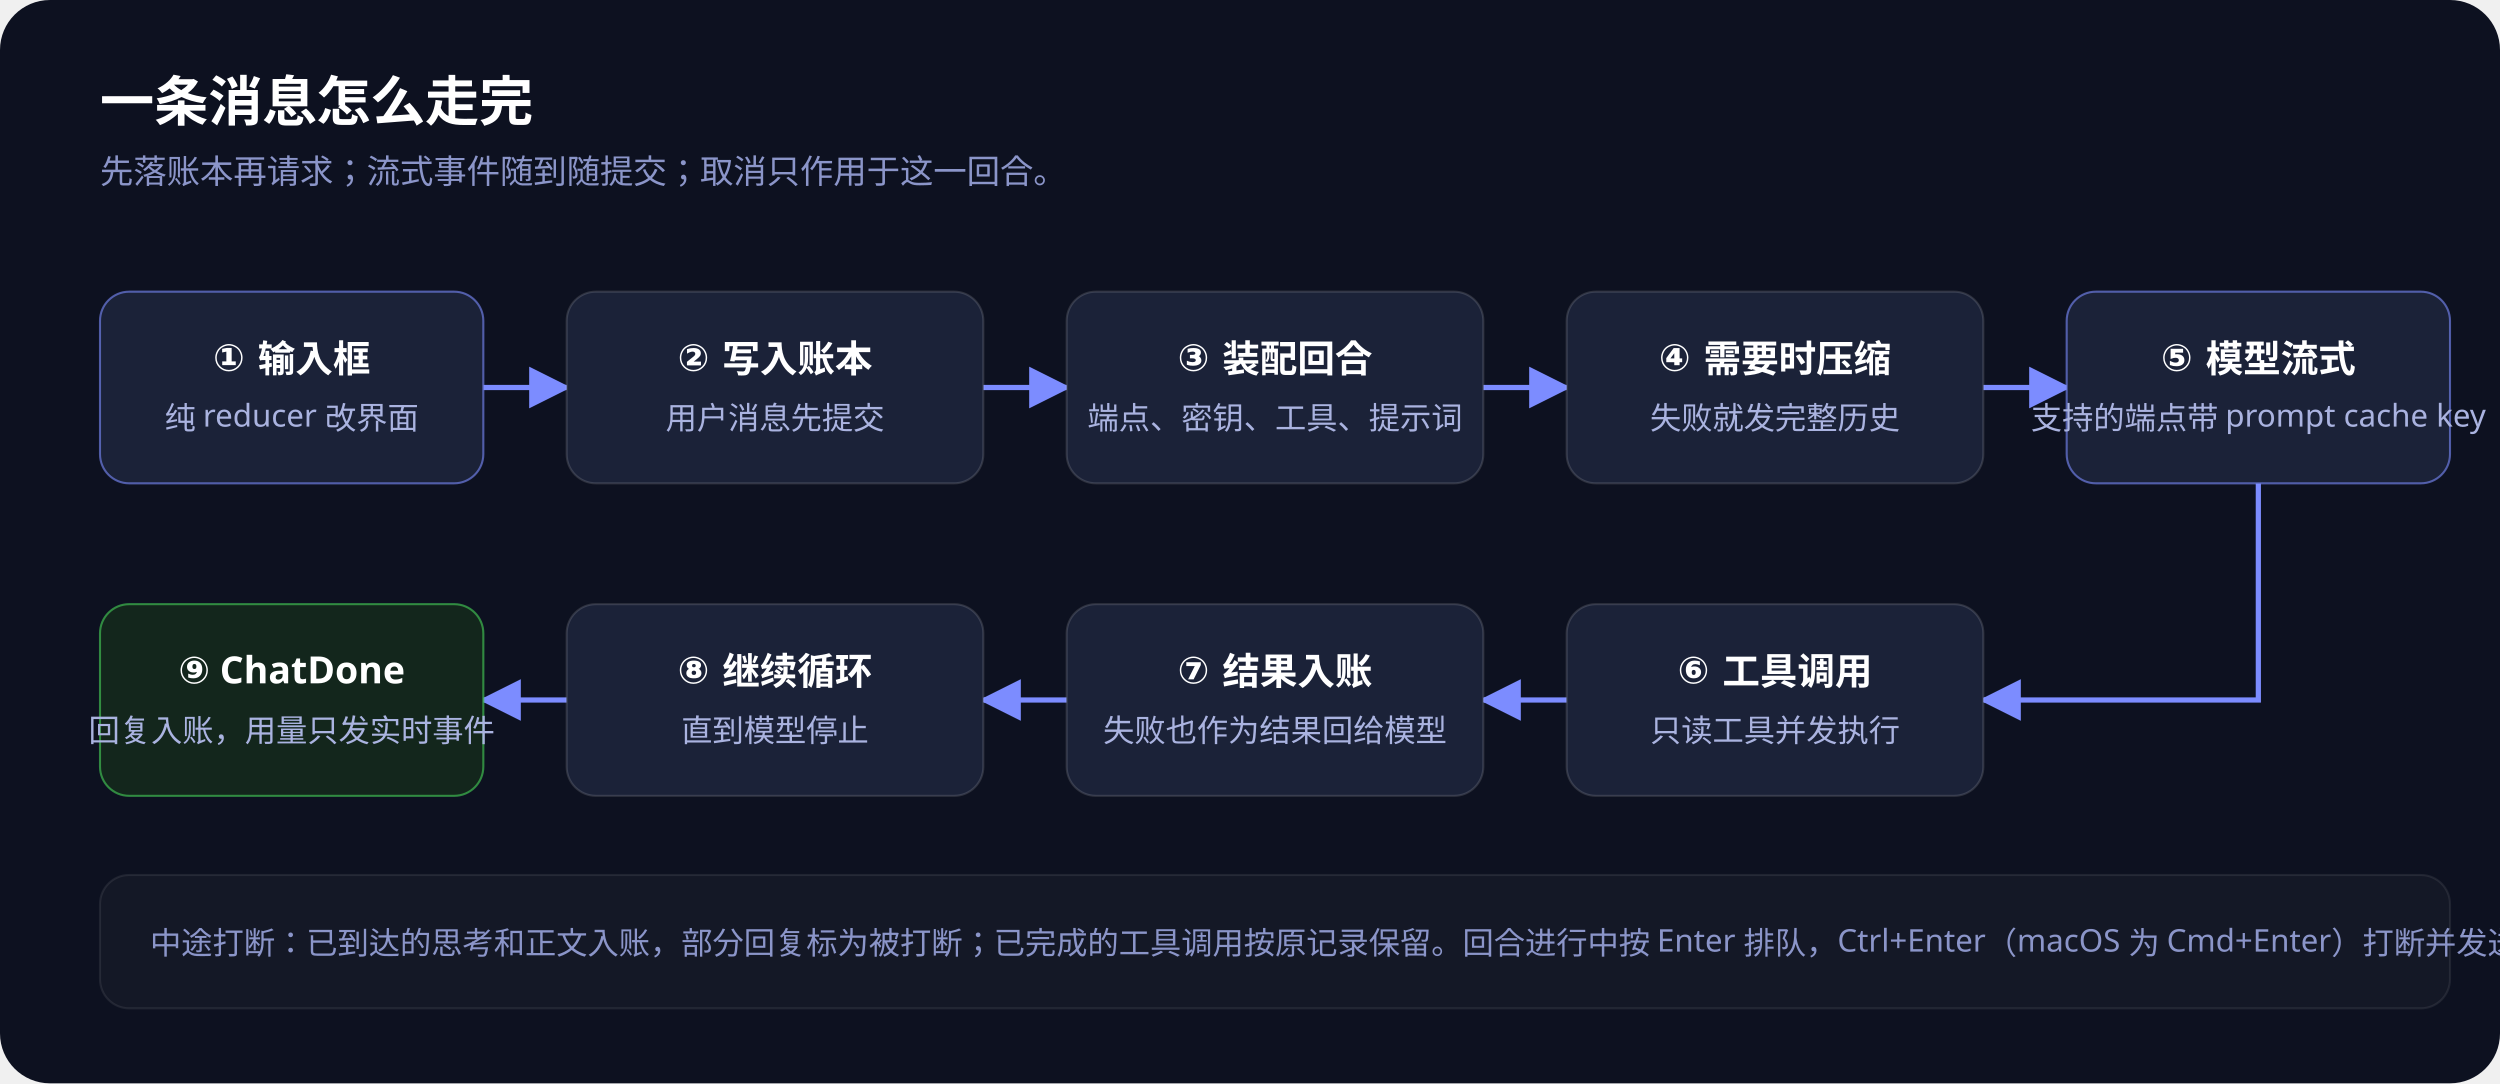
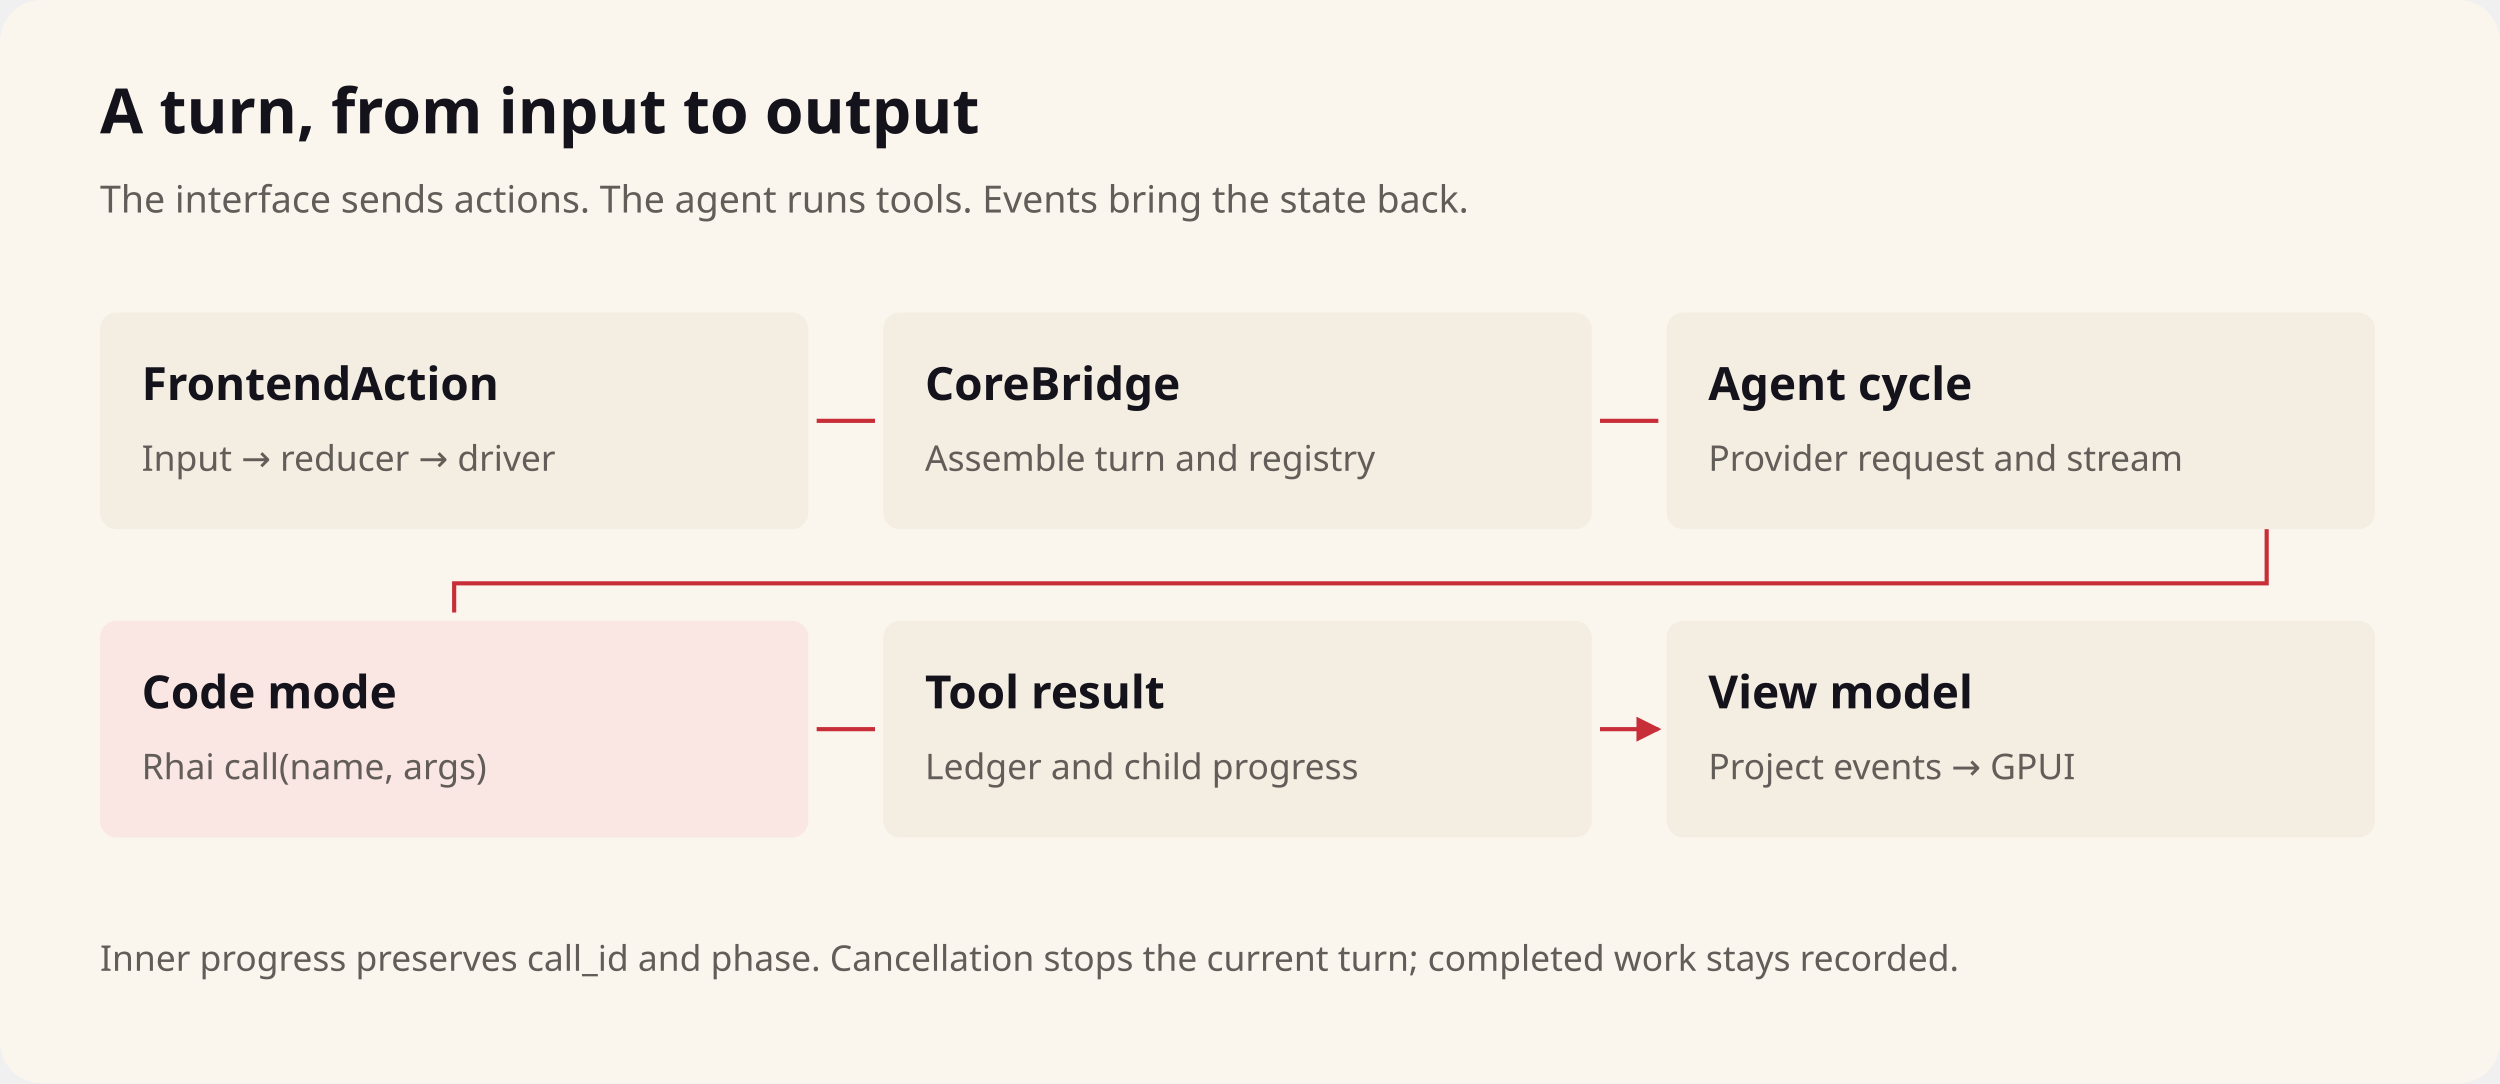
- <svg xmlns="http://www.w3.org/2000/svg" width="1200" height="520" viewBox="0 0 1200 520" role="img" aria-label="一条消息怎么走完">
+ <svg xmlns="http://www.w3.org/2000/svg" width="1200" height="520" viewBox="0 0 1200 520" role="img" aria-label="A MYCode turn from input to tools and back to the interface">
  <defs>
-     <marker id="a" viewBox="0 0 10 10" refX="9" refY="5" markerWidth="8" markerHeight="8" orient="auto">
-       <path d="M0 0L10 5L0 10z" fill="#7c8cff" />
+     <marker id="arrow" viewBox="0 0 8 8" refX="7" refY="4" markerWidth="6" markerHeight="6" orient="auto">
+       <path d="M0 0 8 4 0 8Z" fill="#C72E38" />
    </marker>
  </defs>
-   <rect width="1200" height="520" rx="24" fill="#0d1120" />
-   <g font-family="'PingFang SC','Microsoft YaHei','Noto Sans SC','Segoe UI',system-ui,sans-serif">
-     <text x="48" y="58" fill="#ffffff" font-size="26" font-weight="700">一条消息怎么走完</text>
-     <text x="48" y="88" fill="#8b95c9" font-size="16">先落账本再请求；流式事件随到随提交；取消只作用于这一回合。</text>
-     <g fill="none" stroke="#7c8cff" stroke-width="2.5" marker-end="url(#a)">
-       <path d="M232 186H272" />
-       <path d="M472 186H512" />
-       <path d="M712 186H752" />
-       <path d="M952 186H992" />
-       <path d="M1084 232V336H952" />
-       <path d="M752 336H712" />
-       <path d="M512 336H472" />
-       <path d="M272 336H232" />
+   <rect width="1200" height="520" rx="20" fill="#FAF6EE" />
+   <g font-family="Segoe UI, PingFang SC, Microsoft YaHei, sans-serif">
+     <text x="48" y="64" font-size="30" font-weight="650" fill="#14131B">A turn, from input to output</text>
+     <text x="48" y="102" font-size="18" fill="#625D58">The interface sends actions. The agent runs tools. Events bring the state back.</text>
+     <rect x="48" y="150" width="340" height="104" rx="8" fill="#F3EDE2" />
+     <text x="68" y="192" font-size="22" font-weight="600" fill="#14131B">FrontendAction</text>
+     <text x="68" y="226" font-size="17" fill="#625D58">Input → reducer → driver</text>
+     <rect x="424" y="150" width="340" height="104" rx="8" fill="#F3EDE2" />
+     <text x="444" y="192" font-size="22" font-weight="600" fill="#14131B">CoreBridge</text>
+     <text x="444" y="226" font-size="17" fill="#625D58">Assemble turn and registry</text>
+     <rect x="800" y="150" width="340" height="104" rx="8" fill="#F3EDE2" />
+     <text x="820" y="192" font-size="22" font-weight="600" fill="#14131B">Agent cycle</text>
+     <text x="820" y="226" font-size="17" fill="#625D58">Provider request and stream</text>
+     <rect x="48" y="298" width="340" height="104" rx="8" fill="#FAE7E4" />
+     <text x="68" y="340" font-size="22" font-weight="600" fill="#14131B">Code mode</text>
+     <text x="68" y="374" font-size="17" fill="#625D58">Rhai call(name, args)</text>
+     <rect x="424" y="298" width="340" height="104" rx="8" fill="#F3EDE2" />
+     <text x="444" y="340" font-size="22" font-weight="600" fill="#14131B">Tool result</text>
+     <text x="444" y="374" font-size="17" fill="#625D58">Ledger and child progress</text>
+     <rect x="800" y="298" width="340" height="104" rx="8" fill="#F3EDE2" />
+     <text x="820" y="340" font-size="22" font-weight="600" fill="#14131B">View model</text>
+     <text x="820" y="374" font-size="17" fill="#625D58">Project events → GPUI</text>
+     <g fill="none" stroke="#C72E38" stroke-width="2" marker-end="url(#arrow)">
+       <path d="M392 202h28m348 0h28m292 52v26H218v14M392 350h28m348 0h28" />
    </g>
-     <g font-size="15">
-       <rect x="48" y="140" width="184" height="92" rx="14" fill="#1b2238" stroke="#7c8cff" stroke-opacity="0.6" />
-       <text x="140" y="178" fill="#ffffff" font-size="18" font-weight="700" text-anchor="middle">① 输入框</text>
-       <text x="140" y="206" fill="#aab3e0" text-anchor="middle">纯 reducer 改界面</text>
-       <rect x="272" y="140" width="200" height="92" rx="14" fill="#1b2238" stroke="#ffffff" stroke-opacity="0.14" />
-       <text x="372" y="178" fill="#ffffff" font-size="18" font-weight="700" text-anchor="middle">② 写入账本</text>
-       <text x="372" y="206" fill="#aab3e0" text-anchor="middle">用户消息先提交</text>
-       <rect x="512" y="140" width="200" height="92" rx="14" fill="#1b2238" stroke="#ffffff" stroke-opacity="0.14" />
-       <text x="612" y="178" fill="#ffffff" font-size="18" font-weight="700" text-anchor="middle">③ 装配回合</text>
-       <text x="612" y="206" fill="#aab3e0" text-anchor="middle">端点、密钥、工具、提示词</text>
-       <rect x="752" y="140" width="200" height="92" rx="14" fill="#1b2238" stroke="#ffffff" stroke-opacity="0.14" />
-       <text x="852" y="178" fill="#ffffff" font-size="18" font-weight="700" text-anchor="middle">④ 需要时压缩</text>
-       <text x="852" y="206" fill="#aab3e0" text-anchor="middle">失败就发完整历史</text>
-       <rect x="992" y="140" width="184" height="92" rx="14" fill="#1b2238" stroke="#7c8cff" stroke-opacity="0.6" />
-       <text x="1084" y="178" fill="#ffffff" font-size="18" font-weight="700" text-anchor="middle">⑤ 模型流式</text>
-       <text x="1084" y="206" fill="#aab3e0" text-anchor="middle">支持的端点带 prompt cache key</text>
-       <rect x="752" y="290" width="200" height="92" rx="14" fill="#1b2238" stroke="#ffffff" stroke-opacity="0.14" />
-       <text x="852" y="328" fill="#ffffff" font-size="18" font-weight="700" text-anchor="middle">⑥ 工具调用</text>
-       <text x="852" y="356" fill="#aab3e0" text-anchor="middle">只读工具并发执行</text>
-       <rect x="512" y="290" width="200" height="92" rx="14" fill="#1b2238" stroke="#ffffff" stroke-opacity="0.14" />
-       <text x="612" y="328" fill="#ffffff" font-size="18" font-weight="700" text-anchor="middle">⑦ 结果入账</text>
-       <text x="612" y="356" fill="#aab3e0" text-anchor="middle">失败也作为结果回给模型</text>
-       <rect x="272" y="290" width="200" height="92" rx="14" fill="#1b2238" stroke="#ffffff" stroke-opacity="0.14" />
-       <text x="372" y="328" fill="#ffffff" font-size="18" font-weight="700" text-anchor="middle">⑧ 继续循环</text>
-       <text x="372" y="356" fill="#aab3e0" text-anchor="middle">直到模型停止</text>
-       <rect x="48" y="290" width="184" height="92" rx="14" fill="#13261c" stroke="#3fb950" stroke-opacity="0.7" />
-       <text x="140" y="328" fill="#ffffff" font-size="18" font-weight="700" text-anchor="middle">⑨ ChatDone</text>
-       <text x="140" y="356" fill="#aab3e0" text-anchor="middle">回复入账，用量只发实时事件</text>
-     </g>
-     <g font-size="15" fill="#8b95c9">
-       <rect x="48" y="420" width="1128" height="64" rx="14" fill="#ffffff" fill-opacity="0.03" stroke="#ffffff" stroke-opacity="0.08" />
-       <text x="72" y="458">中途打断：已到达的思考和正文入账，部分回复标为被打断；已完成的工具调用按原记录保留。回合进行中按 Enter 排队，Ctrl+Enter（macOS 为 Cmd+Enter）打断并发送。</text>
-     </g>
+     <text x="48" y="466" font-size="17" fill="#625D58">Inner progress preserves call_id and phase. Cancellation stops the current turn; completed work stays recorded.</text>
  </g>
</svg>
